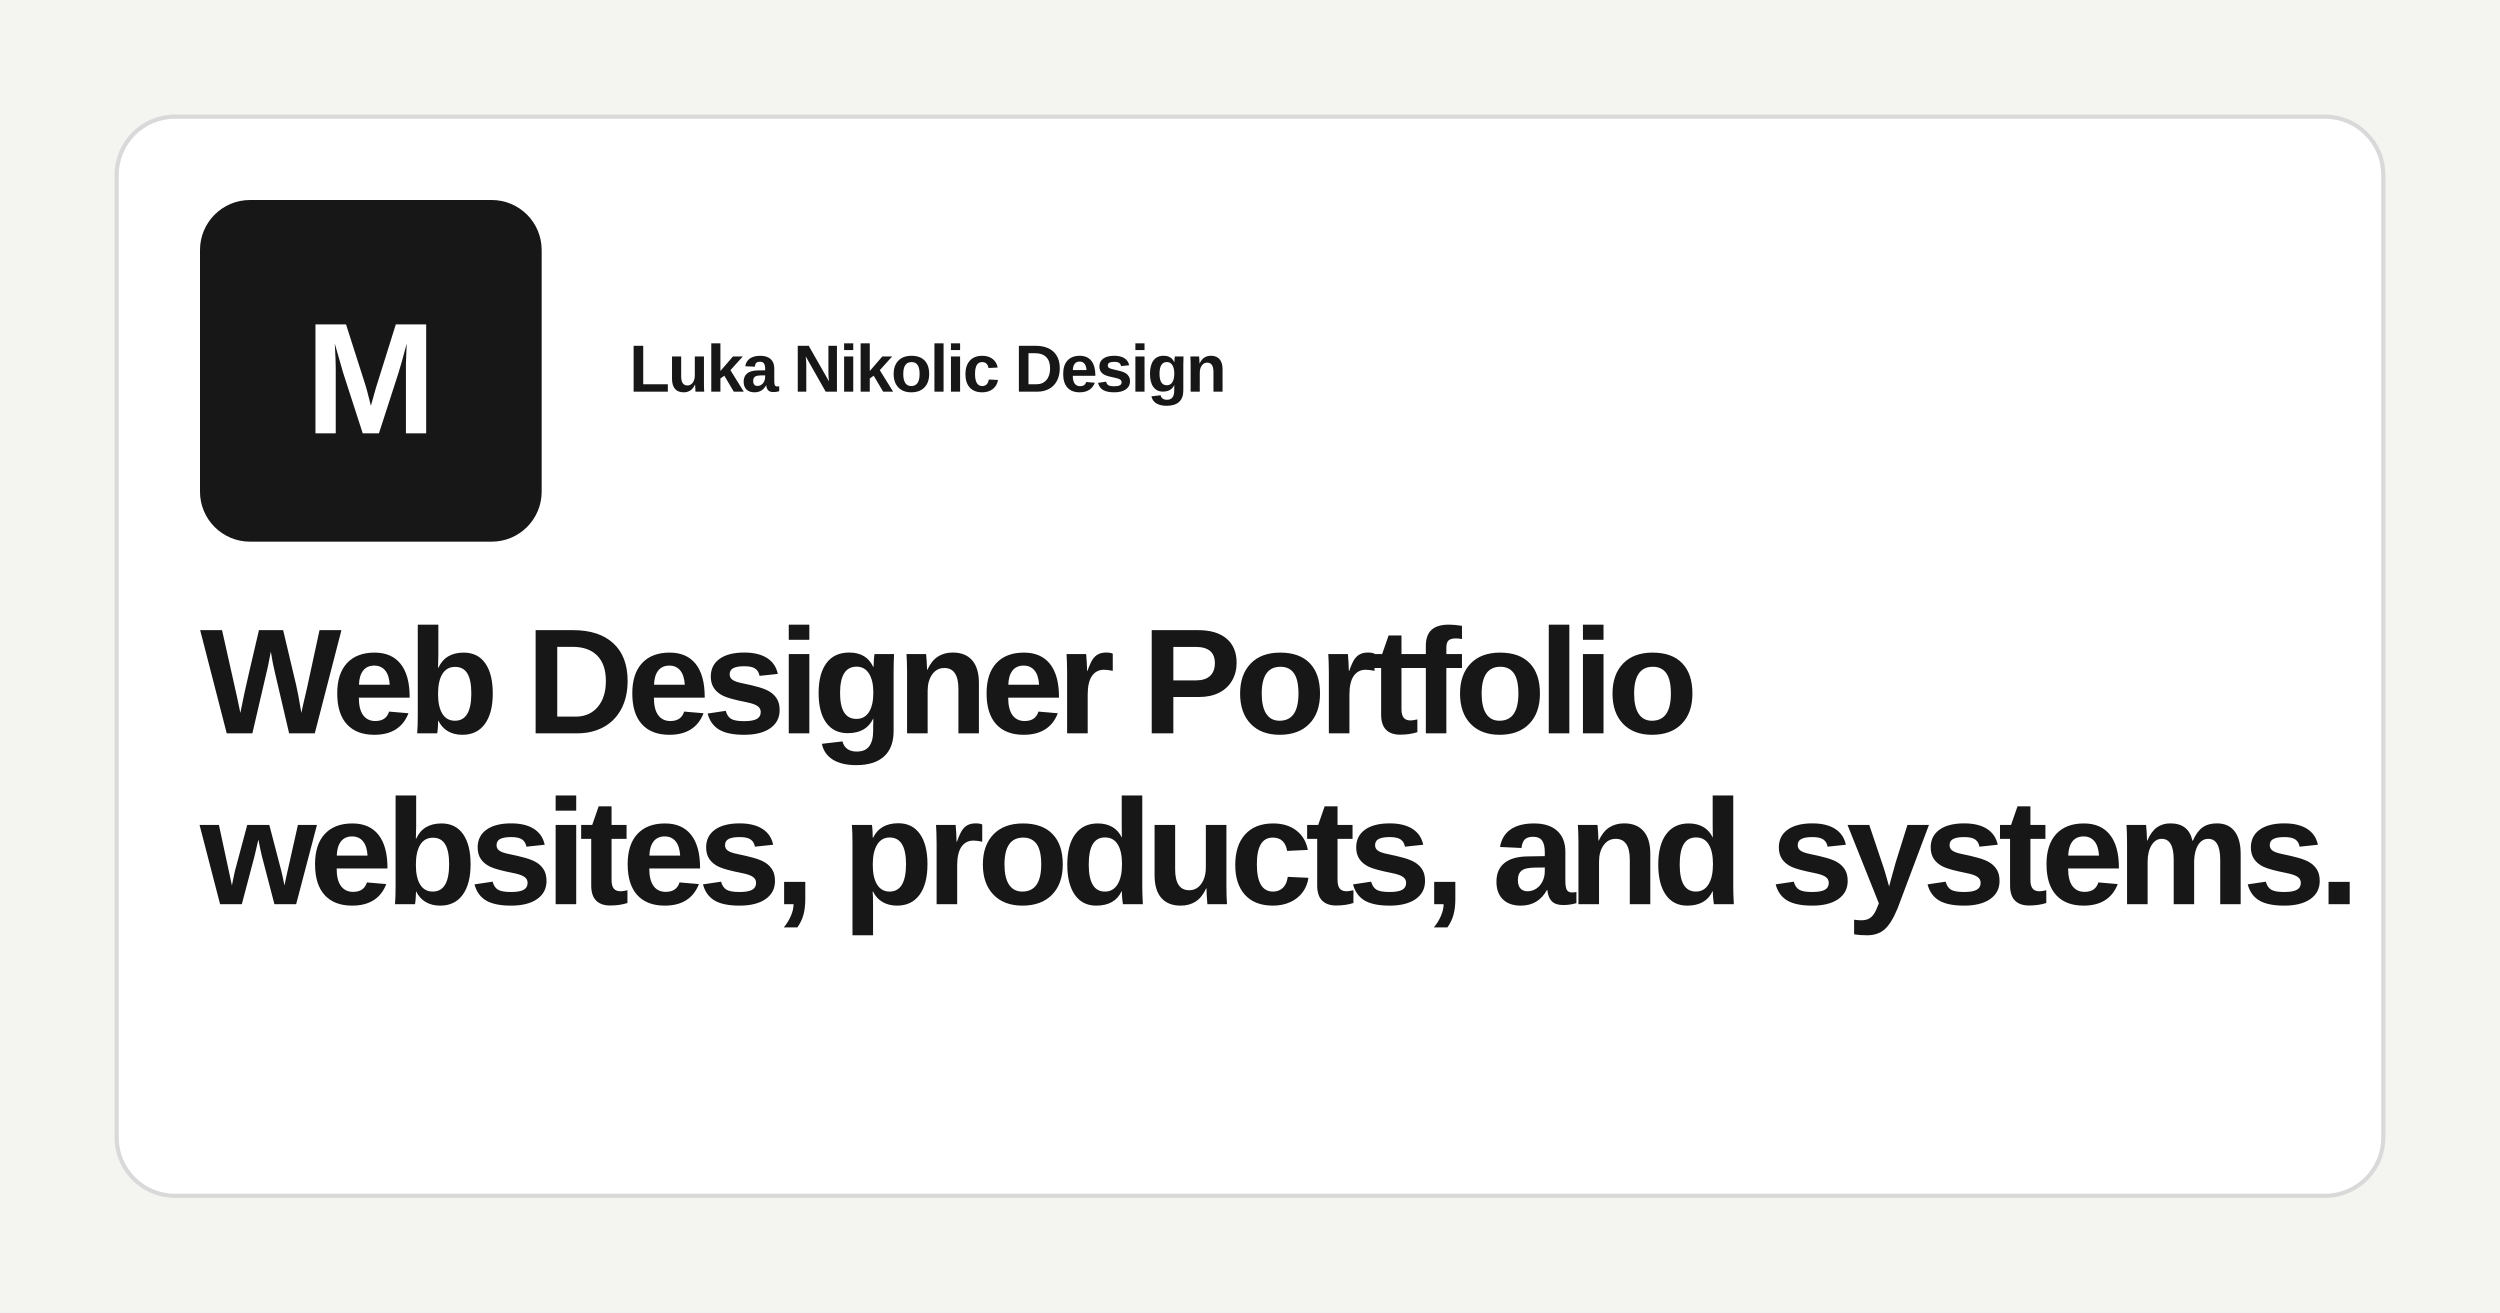
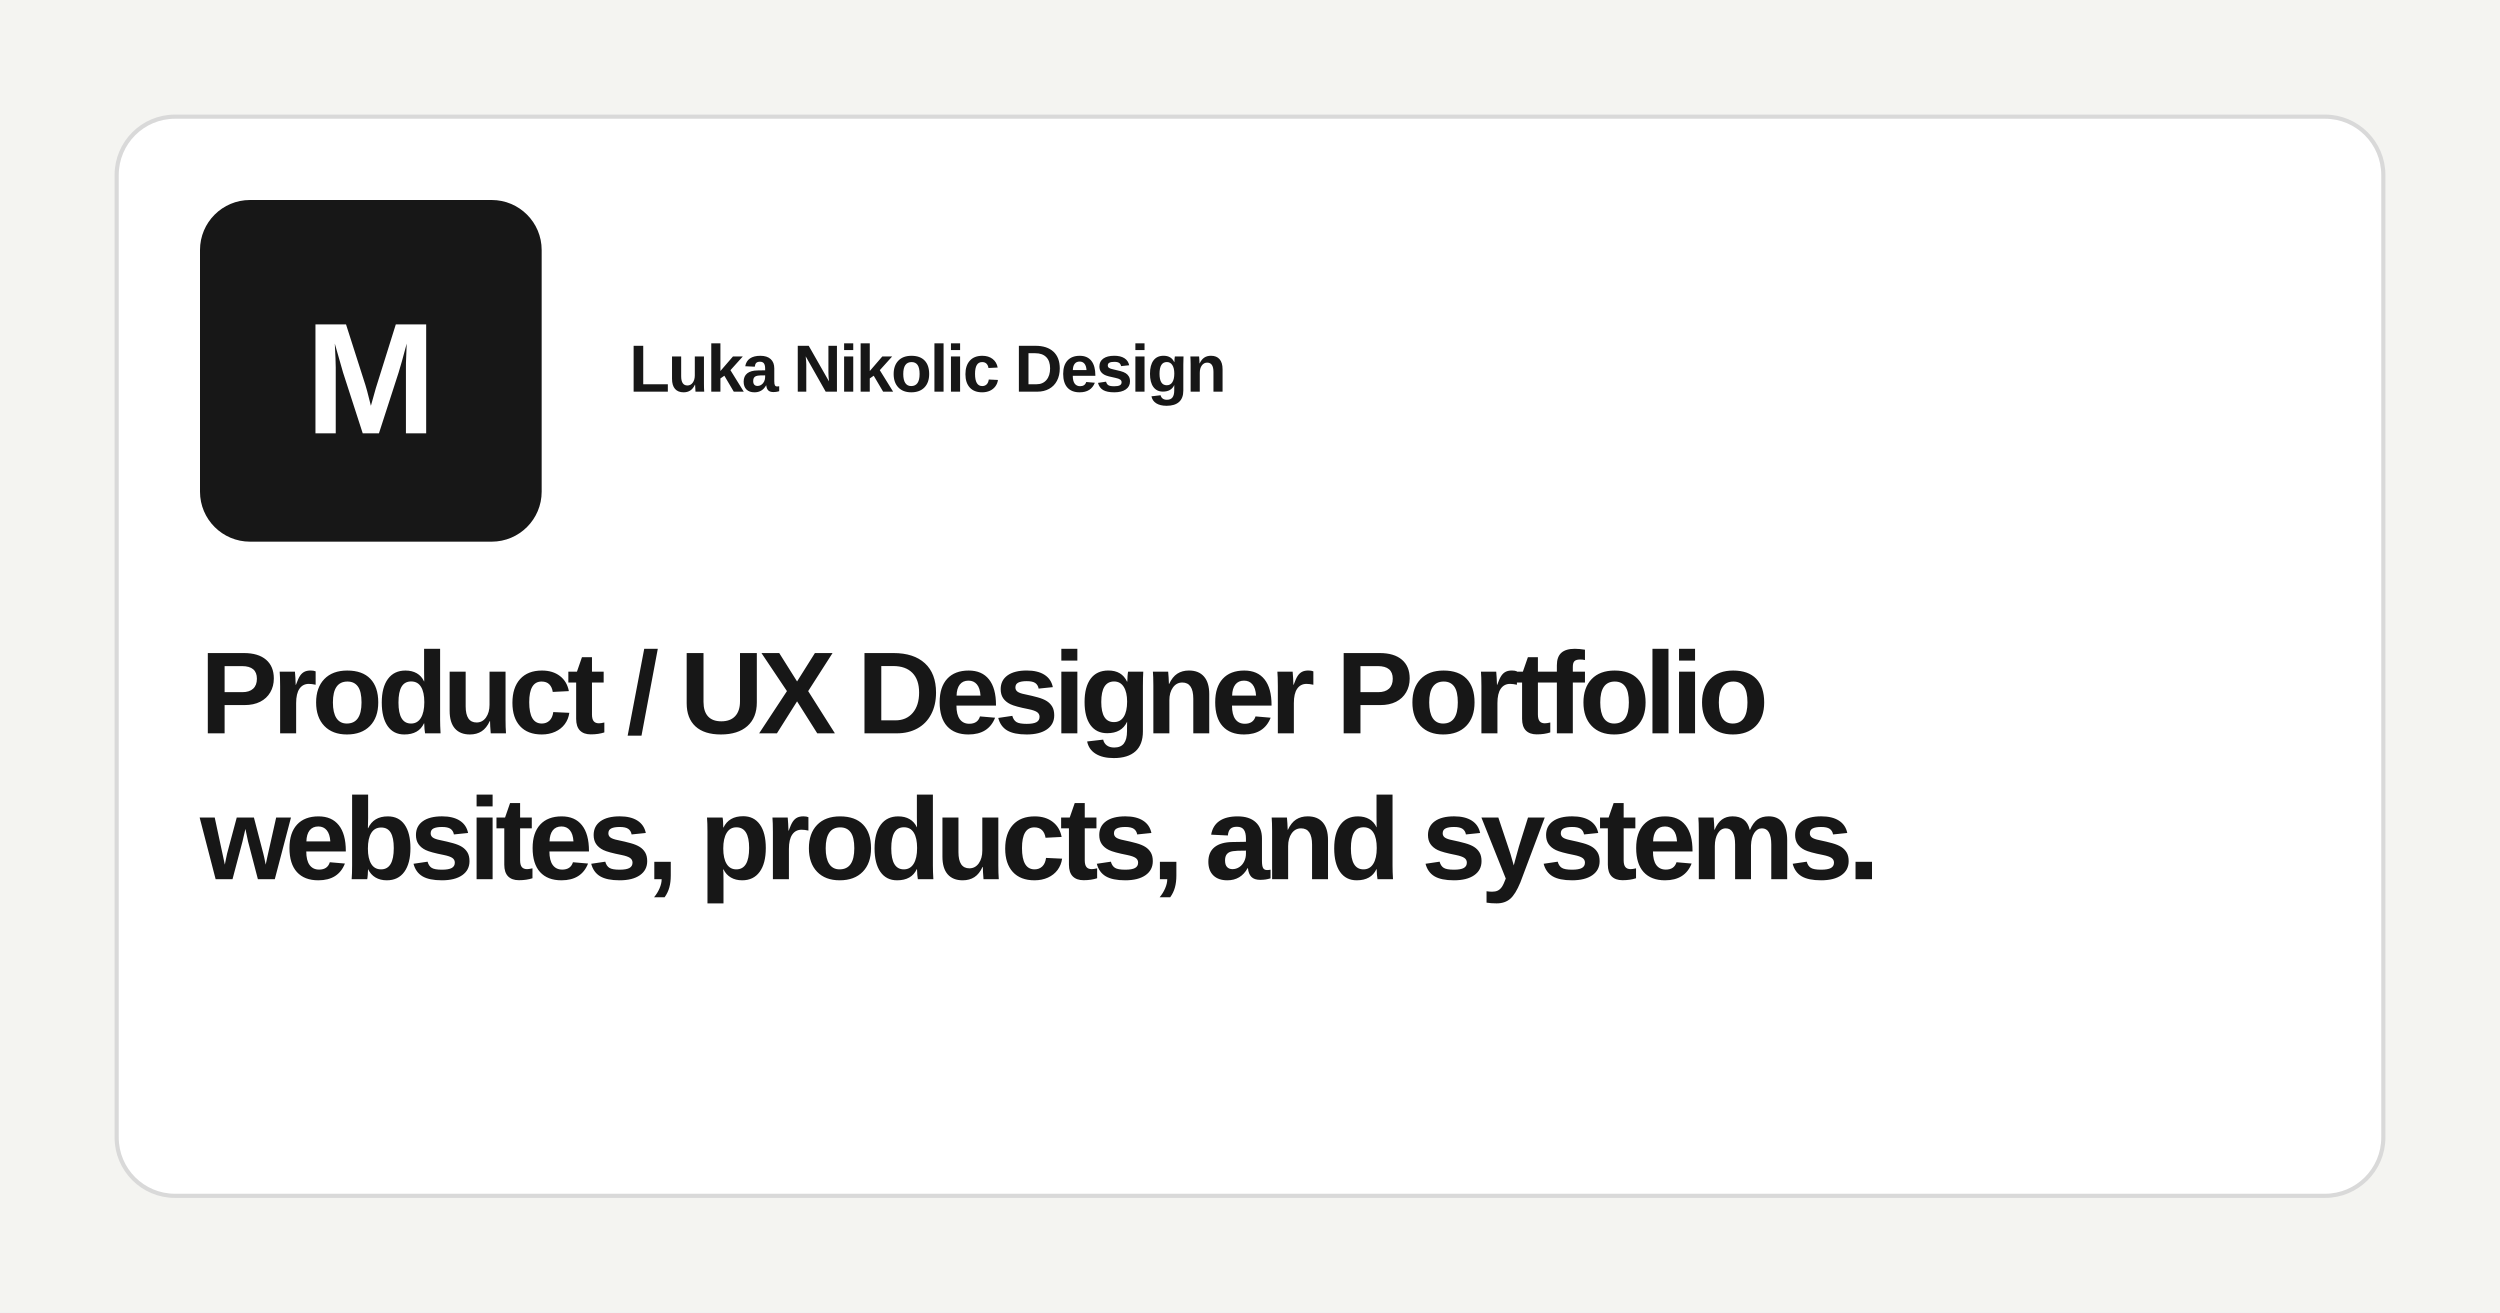
<svg xmlns="http://www.w3.org/2000/svg" width="1200" height="630" viewBox="0 0 1200 630" fill="none">
  <rect width="1200" height="630" fill="#F4F4F1" />
  <rect x="56" y="56" width="1088" height="518" rx="28" fill="#FFFFFF" stroke="#D9D9D9" stroke-width="2" />
  <rect x="96" y="96" width="164" height="164" rx="24" fill="#171717" />
  <text x="178" y="208" text-anchor="middle" fill="#FFFFFF" font-family="Manrope, Arial, sans-serif" font-size="76" font-weight="800">M</text>
  <text x="302" y="188" fill="#171717" font-family="Manrope, Arial, sans-serif" font-size="32" font-weight="700" letter-spacing="-0.03em">Luka Nikolic Design</text>
-   <text x="96" y="352" fill="#171717" font-family="Manrope, Arial, sans-serif" font-size="72" font-weight="800" letter-spacing="-0.05em">
-     <tspan x="96" dy="0">Web Designer Portfolio</tspan>
-     <tspan x="96" dy="82">websites, products, and systems.</tspan>
+   <text x="96" y="352" fill="#171717" font-family="Manrope, Arial, sans-serif" font-size="56" font-weight="800" letter-spacing="-0.05em">
+     <tspan x="96" dy="0">Product / UX Designer Portfolio</tspan>
+     <tspan x="96" dy="70">websites, products, and systems.</tspan>
  </text>
</svg>
